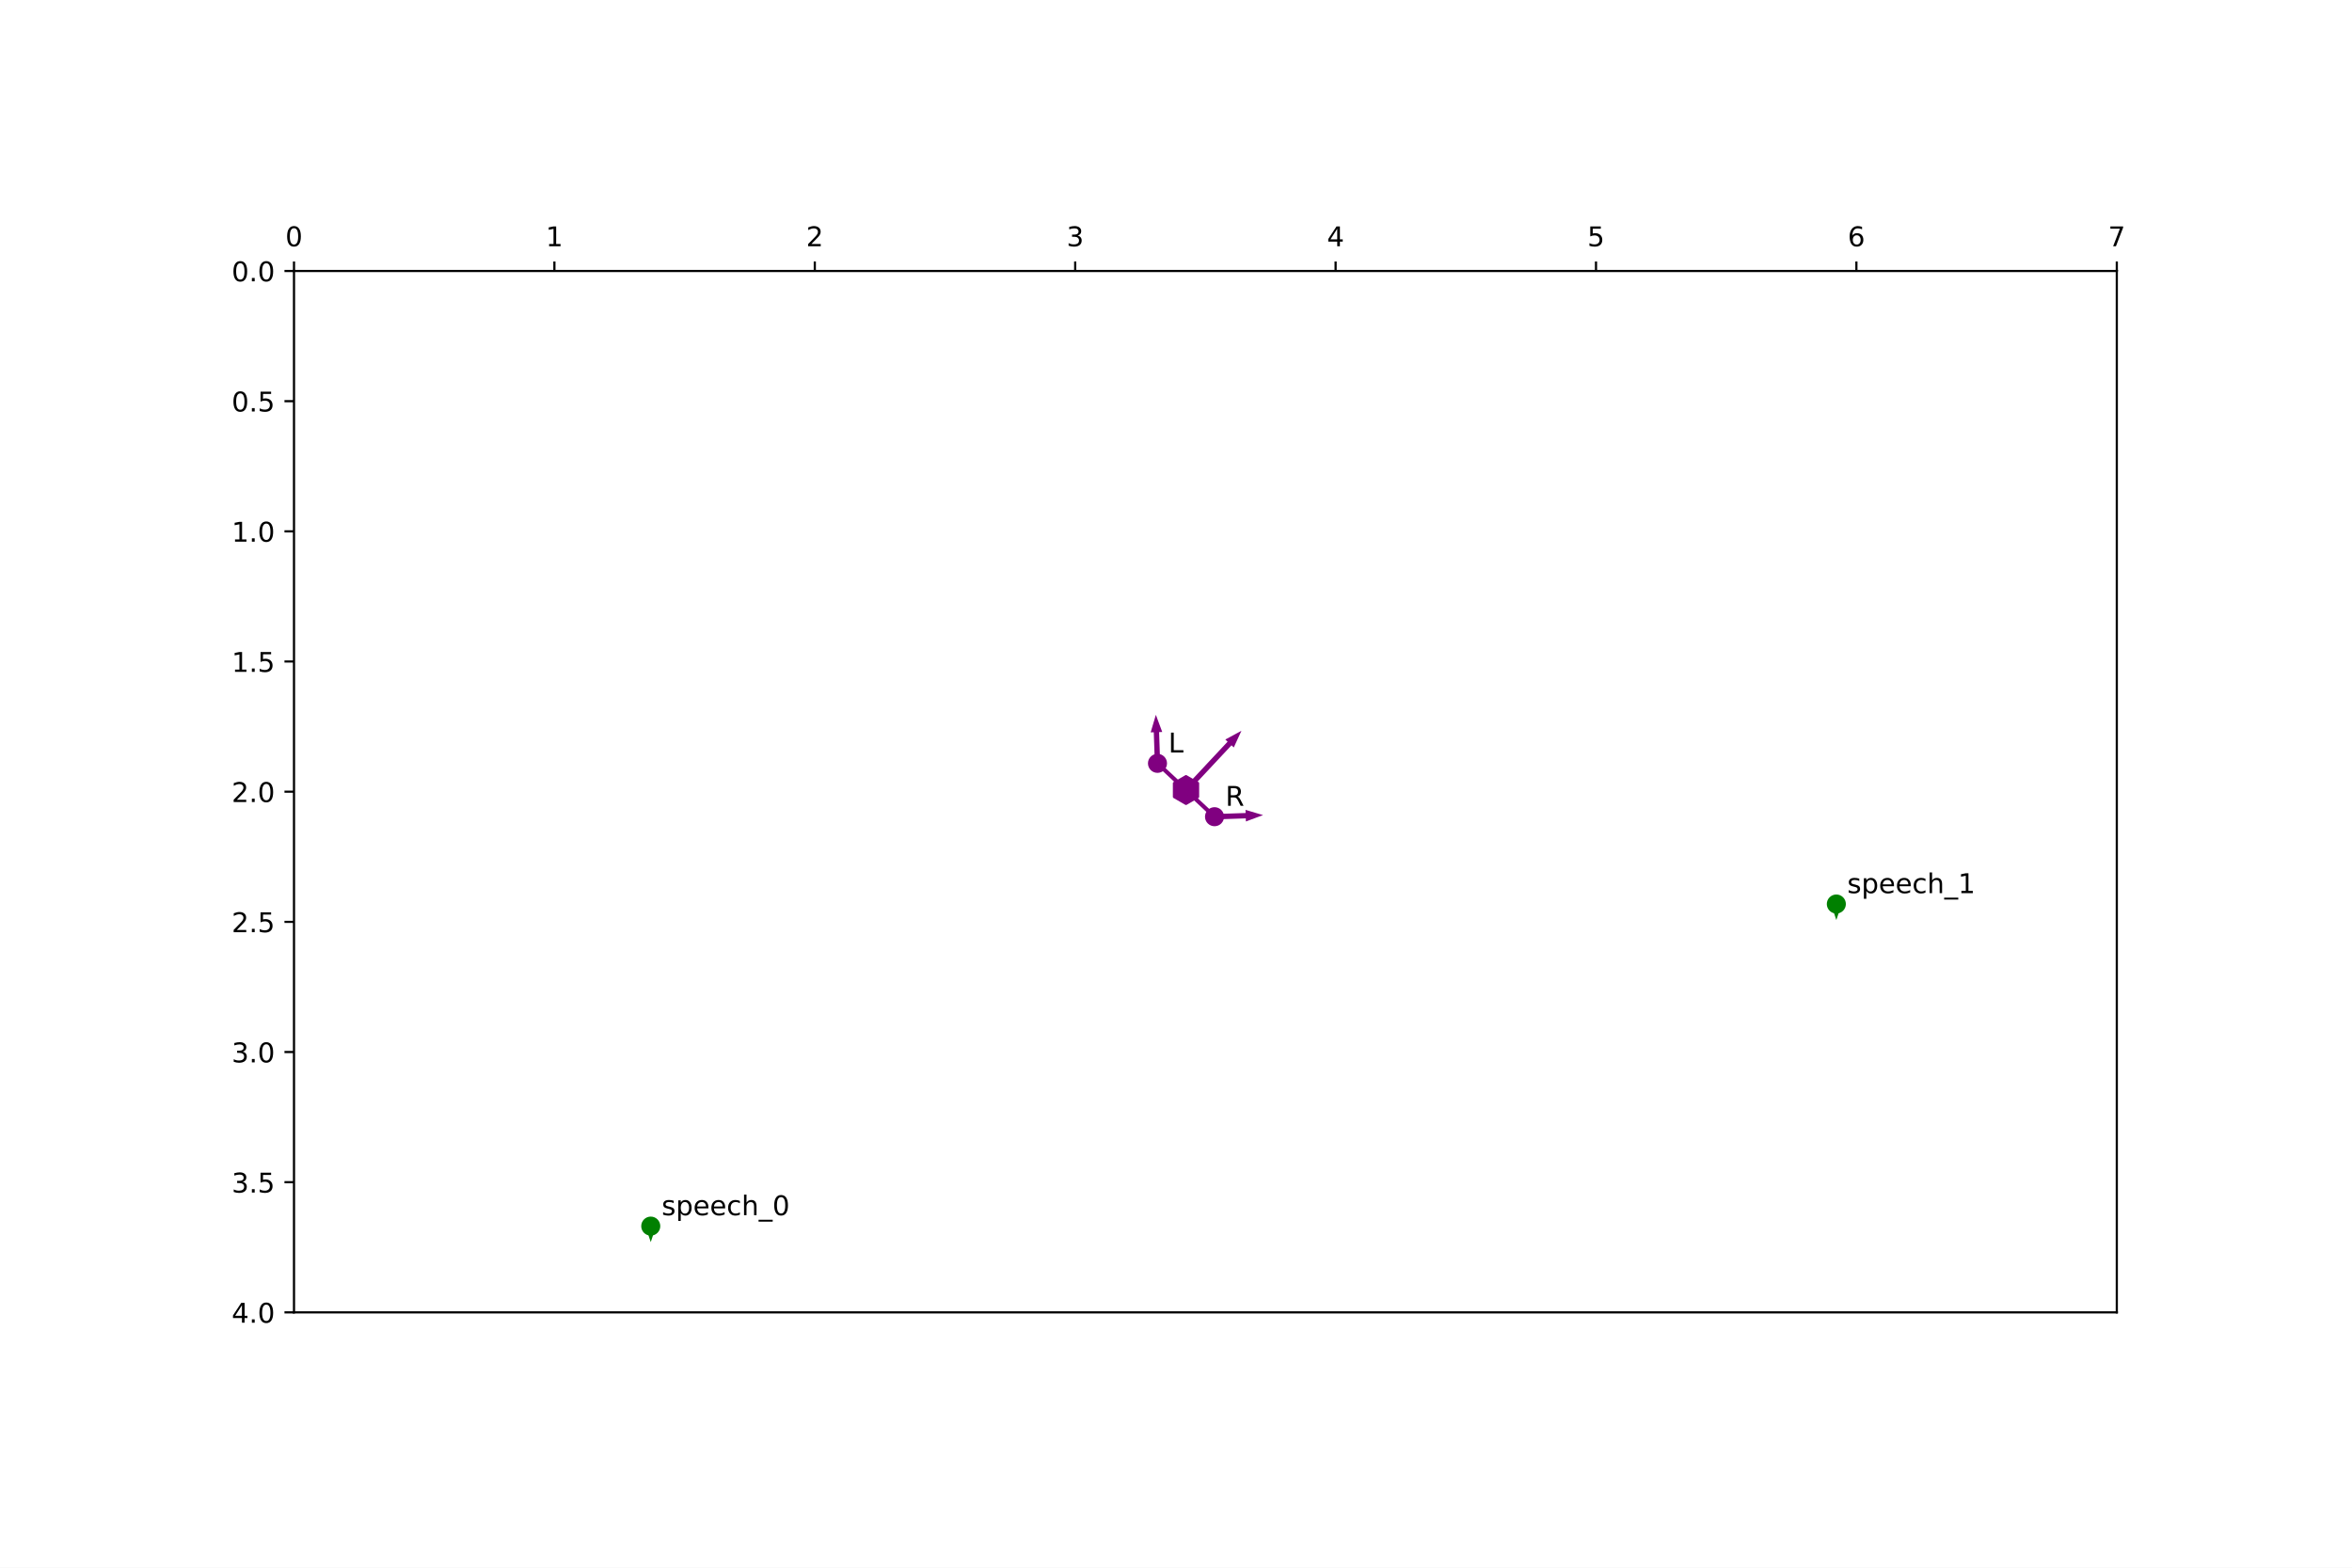
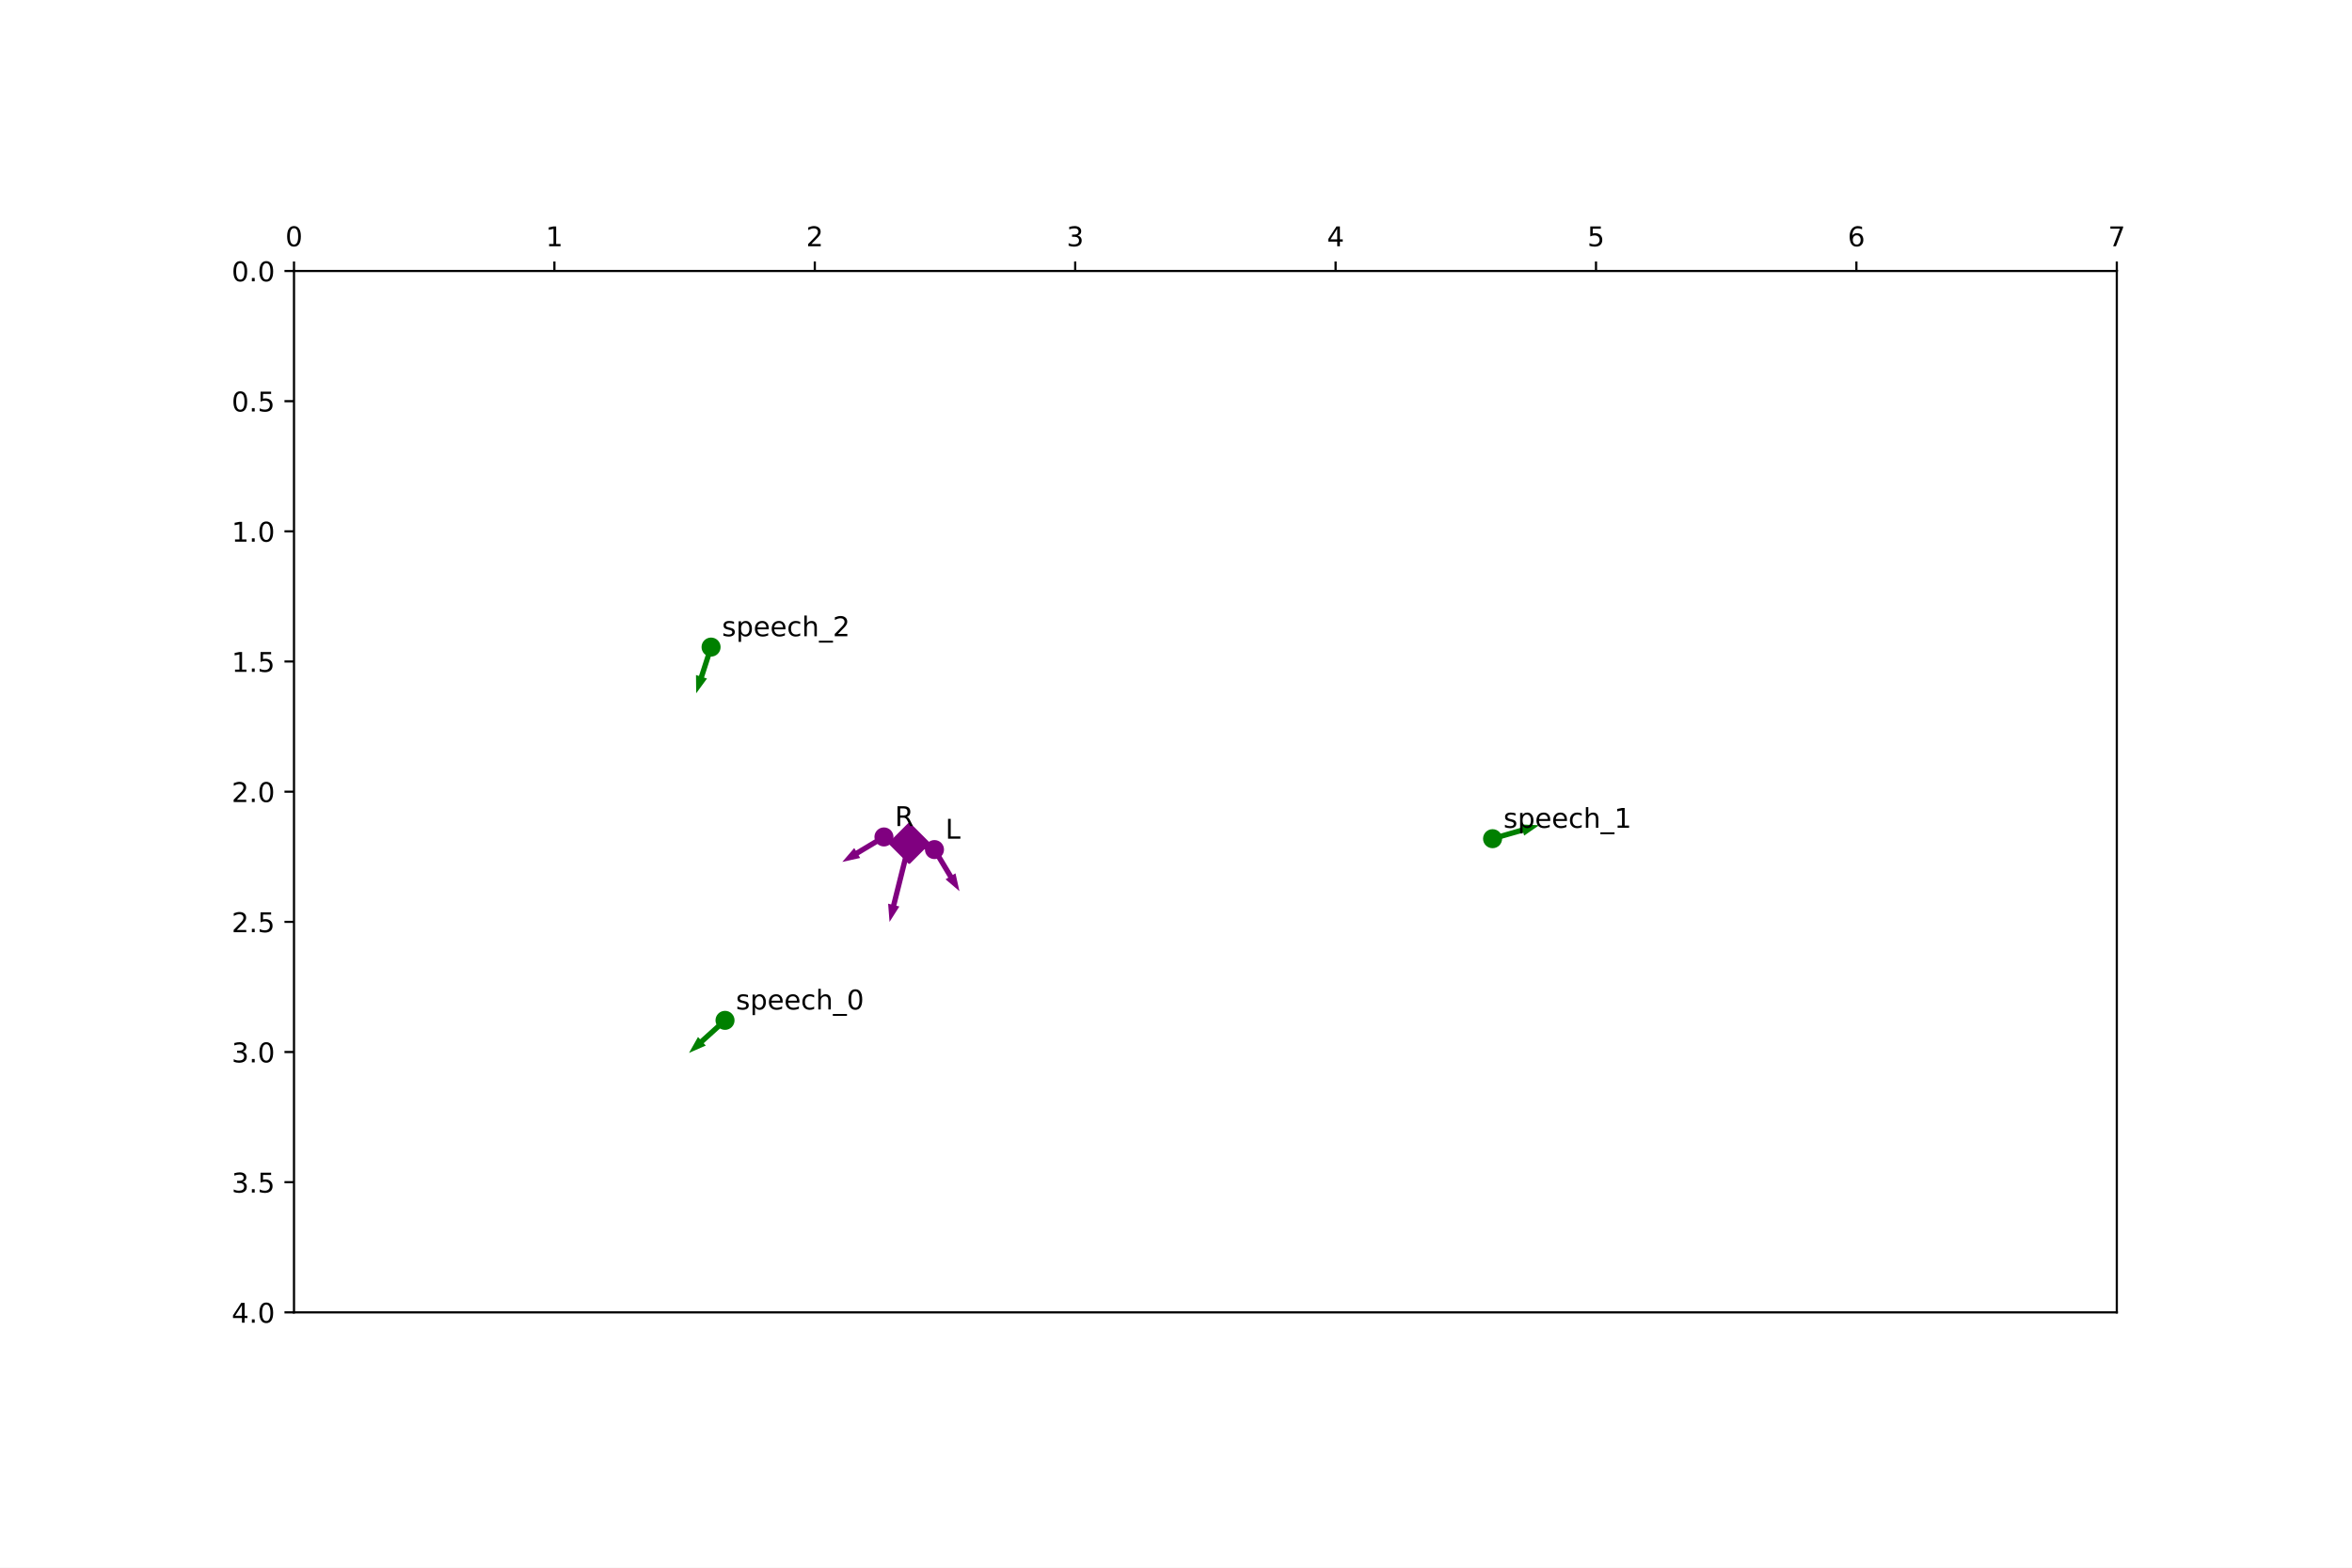
<svg xmlns="http://www.w3.org/2000/svg" xmlns:xlink="http://www.w3.org/1999/xlink" width="864pt" height="576pt" viewBox="0 0 864 576" version="1.1">
  <defs>
    <style type="text/css">*{stroke-linejoin: round; stroke-linecap: butt}</style>
  </defs>
  <g id="figure_1">
    <g id="patch_1">
      <path d="M 0 576  L 864 576  L 864 0  L 0 0  z " style="fill: #ffffff" />
    </g>
    <g id="axes_1">
      <g id="patch_2">
        <path d="M 108 482.194  L 777.6 482.194  L 777.6 99.566  L 108 99.566  z " style="fill: #ffffff" />
      </g>
      <g id="PathCollection_1">
        <defs>
-           <path id="ma95aa60221" d="M 0 3  C 0.796 3 1.559 2.684 2.121 2.121  C 2.684 1.559 3 0.796 3 0  C 3 -0.796 2.684 -1.559 2.121 -2.121  C 1.559 -2.684 0.796 -3 0 -3  C -0.796 -3 -1.559 -2.684 -2.121 -2.121  C -2.684 -1.559 -3 -0.796 -3 0  C -3 0.796 -2.684 1.559 -2.121 2.121  C -1.559 2.684 -0.796 3 0 3  z " style="stroke: #008000" />
+           <path id="mdba0881704" d="M 0 3  C 0.796 3 1.559 2.684 2.121 2.121  C 2.684 1.559 3 0.796 3 0  C 3 -0.796 2.684 -1.559 2.121 -2.121  C 1.559 -2.684 0.796 -3 0 -3  C -0.796 -3 -1.559 -2.684 -2.121 -2.121  C -2.684 -1.559 -3 -0.796 -3 0  C -3 0.796 -2.684 1.559 -2.121 2.121  C -1.559 2.684 -0.796 3 0 3  z " style="stroke: #008000" />
        </defs>
-         <g clip-path="url(#p237bcc269d)">
-           <use xlink:href="#ma95aa60221" x="239.052" y="450.5" style="fill: #008000; stroke: #008000" />
+         <g clip-path="url(#pb70d7eaf53)">
+           <use xlink:href="#mdba0881704" x="266.335" y="374.899" style="fill: #008000; stroke: #008000" />
        </g>
      </g>
      <g id="patch_3">
-         <path d="M 239.052 454.804  L 240.487 450.5  L 239.53 450.5  L 239.53 450.5  L 238.573 450.5  L 238.573 450.5  L 237.617 450.5  z " clip-path="url(#p237bcc269d)" style="fill: #008000; stroke: #008000; stroke-linejoin: miter" />
+         <path d="M 254.276 385.808  L 258.431 383.984  L 257.789 383.275  L 266.656 375.253  L 266.015 374.544  L 257.147 382.565  L 256.506 381.856  z " clip-path="url(#pb70d7eaf53)" style="fill: #008000; stroke: #008000; stroke-linejoin: miter" />
      </g>
      <g id="PathCollection_2">
-         <g clip-path="url(#p237bcc269d)">
-           <use xlink:href="#ma95aa60221" x="674.573" y="332.154" style="fill: #008000; stroke: #008000" />
+         <g clip-path="url(#pb70d7eaf53)">
+           <use xlink:href="#mdba0881704" x="548.294" y="308.152" style="fill: #008000; stroke: #008000" />
        </g>
      </g>
      <g id="patch_4">
-         <path d="M 674.573 336.458  L 676.008 332.154  L 675.051 332.154  L 675.051 332.154  L 674.095 332.154  L 674.095 332.154  L 673.138 332.154  z " clip-path="url(#p237bcc269d)" style="fill: #008000; stroke: #008000; stroke-linejoin: miter" />
+         <path d="M 563.916 303.636  L 559.382 303.453  L 559.648 304.372  L 548.161 307.692  L 548.427 308.611  L 559.914 305.291  L 560.179 306.21  z " clip-path="url(#pb70d7eaf53)" style="fill: #008000; stroke: #008000; stroke-linejoin: miter" />
      </g>
      <g id="PathCollection_3">
-         <defs>
-           <path id="mb1aca0f64b" d="M 0 -5  L -4.33 -2.5  L -4.33 2.5  L -0 5  L 4.33 2.5  L 4.33 -2.5  z " style="stroke: #800080" />
-         </defs>
-         <g clip-path="url(#p237bcc269d)">
-           <use xlink:href="#mb1aca0f64b" x="435.676" y="290.272" style="fill: #800080; stroke: #800080" />
+         <g clip-path="url(#pb70d7eaf53)">
+           <use xlink:href="#mdba0881704" x="261.209" y="237.752" style="fill: #008000; stroke: #008000" />
        </g>
      </g>
      <g id="patch_5">
-         <path d="M 454.955 269.666  L 450.966 271.829  L 451.665 272.483  L 435.326 289.946  L 436.025 290.599  L 452.363 273.136  L 453.062 273.79  z " clip-path="url(#p237bcc269d)" style="fill: #800080; stroke: #800080; stroke-linejoin: miter" />
+         <path d="M 256.225 253.231  L 258.91 249.574  L 258 249.28  L 261.665 237.899  L 260.754 237.606  L 257.089 248.987  L 256.179 248.694  z " clip-path="url(#pb70d7eaf53)" style="fill: #008000; stroke: #008000; stroke-linejoin: miter" />
      </g>
      <g id="PathCollection_4">
        <defs>
-           <path id="m1429dc55bb" d="M 0 3  C 0.796 3 1.559 2.684 2.121 2.121  C 2.684 1.559 3 0.796 3 0  C 3 -0.796 2.684 -1.559 2.121 -2.121  C 1.559 -2.684 0.796 -3 0 -3  C -0.796 -3 -1.559 -2.684 -2.121 -2.121  C -2.684 -1.559 -3 -0.796 -3 0  C -3 0.796 -2.684 1.559 -2.121 2.121  C -1.559 2.684 -0.796 3 0 3  z " style="stroke: #800080" />
+           <path id="md2eeda4fb1" d="M -0 7.071  L 7.071 0  L 0 -7.071  L -7.071 -0  z " style="stroke: #800080" />
        </defs>
-         <g clip-path="url(#p237bcc269d)">
-           <use xlink:href="#m1429dc55bb" x="425.198" y="280.469" style="fill: #800080; stroke: #800080" />
+         <g clip-path="url(#pb70d7eaf53)">
+           <use xlink:href="#md2eeda4fb1" x="333.997" y="309.832" style="fill: #800080; stroke: #800080" />
        </g>
      </g>
      <g id="patch_6">
-         <path d="M 424.658 264.217  L 423.367 268.566  L 424.323 268.535  L 424.72 280.485  L 425.676 280.453  L 425.279 268.503  L 426.235 268.471  z " clip-path="url(#p237bcc269d)" style="fill: #800080; stroke: #800080; stroke-linejoin: miter" />
+         <path d="M 327.151 337.208  L 329.587 333.38  L 328.659 333.148  L 334.461 309.948  L 333.533 309.716  L 327.731 332.916  L 326.803 332.684  z " clip-path="url(#pb70d7eaf53)" style="fill: #800080; stroke: #800080; stroke-linejoin: miter" />
      </g>
      <g id="PathCollection_5">
-         <g clip-path="url(#p237bcc269d)">
-           <use xlink:href="#m1429dc55bb" x="446.153" y="300.075" style="fill: #800080; stroke: #800080" />
+         <defs>
+           <path id="m6c34ac3126" d="M 0 3  C 0.796 3 1.559 2.684 2.121 2.121  C 2.684 1.559 3 0.796 3 0  C 3 -0.796 2.684 -1.559 2.121 -2.121  C 1.559 -2.684 0.796 -3 0 -3  C -0.796 -3 -1.559 -2.684 -2.121 -2.121  C -2.684 -1.559 -3 -0.796 -3 0  C -3 0.796 -2.684 1.559 -2.121 2.121  C -1.559 2.684 -0.796 3 0 3  z " style="stroke: #800080" />
+         </defs>
+         <g clip-path="url(#pb70d7eaf53)">
+           <use xlink:href="#m6c34ac3126" x="343.277" y="312.153" style="fill: #800080; stroke: #800080" />
        </g>
      </g>
      <g id="patch_7">
-         <path d="M 462.406 299.535  L 458.056 298.244  L 458.088 299.2  L 446.137 299.597  L 446.169 300.554  L 458.12 300.156  L 458.152 301.112  z " clip-path="url(#p237bcc269d)" style="fill: #800080; stroke: #800080; stroke-linejoin: miter" />
+         <path d="M 351.643 326.098  L 350.659 321.668  L 349.838 322.161  L 343.687 311.907  L 342.867 312.399  L 349.018 322.653  L 348.198 323.145  z " clip-path="url(#pb70d7eaf53)" style="fill: #800080; stroke: #800080; stroke-linejoin: miter" />
+       </g>
+       <g id="PathCollection_6">
+         <g clip-path="url(#pb70d7eaf53)">
+           <use xlink:href="#m6c34ac3126" x="324.717" y="307.512" style="fill: #800080; stroke: #800080" />
+         </g>
+       </g>
+       <g id="patch_8">
+         <path d="M 310.772 315.877  L 315.202 314.893  L 314.71 314.073  L 324.963 307.922  L 324.471 307.102  L 314.217 313.253  L 313.725 312.432  z " clip-path="url(#pb70d7eaf53)" style="fill: #800080; stroke: #800080; stroke-linejoin: miter" />
      </g>
      <g id="matplotlib.axis_1">
        <g id="xtick_1">
          <g id="line2d_1">
            <defs>
-               <path id="m7b6bd0b029" d="M 0 0  L 0 -3.5  " style="stroke: #000000; stroke-width: 0.8" />
+               <path id="m9d8f665b13" d="M 0 0  L 0 -3.5  " style="stroke: #000000; stroke-width: 0.8" />
            </defs>
            <g>
-               <use xlink:href="#m7b6bd0b029" x="108" y="99.566" style="stroke: #000000; stroke-width: 0.8" />
+               <use xlink:href="#m9d8f665b13" x="108" y="99.566" style="stroke: #000000; stroke-width: 0.8" />
            </g>
          </g>
          <g id="text_1">
            <g transform="translate(104.8187 90.48603) scale(0.1 -0.1)">
              <defs>
                <path id="DejaVuSans-30" d="M 2034 4250  Q 1547 4250 1301 3770  Q 1056 3291 1056 2328  Q 1056 1369 1301 889  Q 1547 409 2034 409  Q 2525 409 2770 889  Q 3016 1369 3016 2328  Q 3016 3291 2770 3770  Q 2525 4250 2034 4250  z M 2034 4750  Q 2819 4750 3233 4129  Q 3647 3509 3647 2328  Q 3647 1150 3233 529  Q 2819 -91 2034 -91  Q 1250 -91 836 529  Q 422 1150 422 2328  Q 422 3509 836 4129  Q 1250 4750 2034 4750  z " transform="scale(0.015625)" />
              </defs>
              <use xlink:href="#DejaVuSans-30" />
            </g>
          </g>
        </g>
        <g id="xtick_2">
          <g id="line2d_2">
            <g>
-               <use xlink:href="#m7b6bd0b029" x="203.657" y="99.566" style="stroke: #000000; stroke-width: 0.8" />
+               <use xlink:href="#m9d8f665b13" x="203.657" y="99.566" style="stroke: #000000; stroke-width: 0.8" />
            </g>
          </g>
          <g id="text_2">
            <g transform="translate(200.4759 90.48603) scale(0.1 -0.1)">
              <defs>
                <path id="DejaVuSans-31" d="M 794 531  L 1825 531  L 1825 4091  L 703 3866  L 703 4441  L 1819 4666  L 2450 4666  L 2450 531  L 3481 531  L 3481 0  L 794 0  L 794 531  z " transform="scale(0.015625)" />
              </defs>
              <use xlink:href="#DejaVuSans-31" />
            </g>
          </g>
        </g>
        <g id="xtick_3">
          <g id="line2d_3">
            <g>
-               <use xlink:href="#m7b6bd0b029" x="299.314" y="99.566" style="stroke: #000000; stroke-width: 0.8" />
+               <use xlink:href="#m9d8f665b13" x="299.314" y="99.566" style="stroke: #000000; stroke-width: 0.8" />
            </g>
          </g>
          <g id="text_3">
            <g transform="translate(296.133 90.48603) scale(0.1 -0.1)">
              <defs>
                <path id="DejaVuSans-32" d="M 1228 531  L 3431 531  L 3431 0  L 469 0  L 469 531  Q 828 903 1448 1529  Q 2069 2156 2228 2338  Q 2531 2678 2651 2914  Q 2772 3150 2772 3378  Q 2772 3750 2511 3984  Q 2250 4219 1831 4219  Q 1534 4219 1204 4116  Q 875 4013 500 3803  L 500 4441  Q 881 4594 1212 4672  Q 1544 4750 1819 4750  Q 2544 4750 2975 4387  Q 3406 4025 3406 3419  Q 3406 3131 3298 2873  Q 3191 2616 2906 2266  Q 2828 2175 2409 1742  Q 1991 1309 1228 531  z " transform="scale(0.015625)" />
              </defs>
              <use xlink:href="#DejaVuSans-32" />
            </g>
          </g>
        </g>
        <g id="xtick_4">
          <g id="line2d_4">
            <g>
-               <use xlink:href="#m7b6bd0b029" x="394.971" y="99.566" style="stroke: #000000; stroke-width: 0.8" />
+               <use xlink:href="#m9d8f665b13" x="394.971" y="99.566" style="stroke: #000000; stroke-width: 0.8" />
            </g>
          </g>
          <g id="text_4">
            <g transform="translate(391.7902 90.48603) scale(0.1 -0.1)">
              <defs>
                <path id="DejaVuSans-33" d="M 2597 2516  Q 3050 2419 3304 2112  Q 3559 1806 3559 1356  Q 3559 666 3084 287  Q 2609 -91 1734 -91  Q 1441 -91 1130 -33  Q 819 25 488 141  L 488 750  Q 750 597 1062 519  Q 1375 441 1716 441  Q 2309 441 2620 675  Q 2931 909 2931 1356  Q 2931 1769 2642 2001  Q 2353 2234 1838 2234  L 1294 2234  L 1294 2753  L 1863 2753  Q 2328 2753 2575 2939  Q 2822 3125 2822 3475  Q 2822 3834 2567 4026  Q 2313 4219 1838 4219  Q 1578 4219 1281 4162  Q 984 4106 628 3988  L 628 4550  Q 988 4650 1302 4700  Q 1616 4750 1894 4750  Q 2613 4750 3031 4423  Q 3450 4097 3450 3541  Q 3450 3153 3228 2886  Q 3006 2619 2597 2516  z " transform="scale(0.015625)" />
              </defs>
              <use xlink:href="#DejaVuSans-33" />
            </g>
          </g>
        </g>
        <g id="xtick_5">
          <g id="line2d_5">
            <g>
-               <use xlink:href="#m7b6bd0b029" x="490.629" y="99.566" style="stroke: #000000; stroke-width: 0.8" />
+               <use xlink:href="#m9d8f665b13" x="490.629" y="99.566" style="stroke: #000000; stroke-width: 0.8" />
            </g>
          </g>
          <g id="text_5">
            <g transform="translate(487.4473 90.48603) scale(0.1 -0.1)">
              <defs>
                <path id="DejaVuSans-34" d="M 2419 4116  L 825 1625  L 2419 1625  L 2419 4116  z M 2253 4666  L 3047 4666  L 3047 1625  L 3713 1625  L 3713 1100  L 3047 1100  L 3047 0  L 2419 0  L 2419 1100  L 313 1100  L 313 1709  L 2253 4666  z " transform="scale(0.015625)" />
              </defs>
              <use xlink:href="#DejaVuSans-34" />
            </g>
          </g>
        </g>
        <g id="xtick_6">
          <g id="line2d_6">
            <g>
-               <use xlink:href="#m7b6bd0b029" x="586.286" y="99.566" style="stroke: #000000; stroke-width: 0.8" />
+               <use xlink:href="#m9d8f665b13" x="586.286" y="99.566" style="stroke: #000000; stroke-width: 0.8" />
            </g>
          </g>
          <g id="text_6">
            <g transform="translate(583.1045 90.48603) scale(0.1 -0.1)">
              <defs>
                <path id="DejaVuSans-35" d="M 691 4666  L 3169 4666  L 3169 4134  L 1269 4134  L 1269 2991  Q 1406 3038 1543 3061  Q 1681 3084 1819 3084  Q 2600 3084 3056 2656  Q 3513 2228 3513 1497  Q 3513 744 3044 326  Q 2575 -91 1722 -91  Q 1428 -91 1123 -41  Q 819 9 494 109  L 494 744  Q 775 591 1075 516  Q 1375 441 1709 441  Q 2250 441 2565 725  Q 2881 1009 2881 1497  Q 2881 1984 2565 2268  Q 2250 2553 1709 2553  Q 1456 2553 1204 2497  Q 953 2441 691 2322  L 691 4666  z " transform="scale(0.015625)" />
              </defs>
              <use xlink:href="#DejaVuSans-35" />
            </g>
          </g>
        </g>
        <g id="xtick_7">
          <g id="line2d_7">
            <g>
-               <use xlink:href="#m7b6bd0b029" x="681.943" y="99.566" style="stroke: #000000; stroke-width: 0.8" />
+               <use xlink:href="#m9d8f665b13" x="681.943" y="99.566" style="stroke: #000000; stroke-width: 0.8" />
            </g>
          </g>
          <g id="text_7">
            <g transform="translate(678.7616 90.48603) scale(0.1 -0.1)">
              <defs>
                <path id="DejaVuSans-36" d="M 2113 2584  Q 1688 2584 1439 2293  Q 1191 2003 1191 1497  Q 1191 994 1439 701  Q 1688 409 2113 409  Q 2538 409 2786 701  Q 3034 994 3034 1497  Q 3034 2003 2786 2293  Q 2538 2584 2113 2584  z M 3366 4563  L 3366 3988  Q 3128 4100 2886 4159  Q 2644 4219 2406 4219  Q 1781 4219 1451 3797  Q 1122 3375 1075 2522  Q 1259 2794 1537 2939  Q 1816 3084 2150 3084  Q 2853 3084 3261 2657  Q 3669 2231 3669 1497  Q 3669 778 3244 343  Q 2819 -91 2113 -91  Q 1303 -91 875 529  Q 447 1150 447 2328  Q 447 3434 972 4092  Q 1497 4750 2381 4750  Q 2619 4750 2861 4703  Q 3103 4656 3366 4563  z " transform="scale(0.015625)" />
              </defs>
              <use xlink:href="#DejaVuSans-36" />
            </g>
          </g>
        </g>
        <g id="xtick_8">
          <g id="line2d_8">
            <g>
-               <use xlink:href="#m7b6bd0b029" x="777.6" y="99.566" style="stroke: #000000; stroke-width: 0.8" />
+               <use xlink:href="#m9d8f665b13" x="777.6" y="99.566" style="stroke: #000000; stroke-width: 0.8" />
            </g>
          </g>
          <g id="text_8">
            <g transform="translate(774.4188 90.48603) scale(0.1 -0.1)">
              <defs>
                <path id="DejaVuSans-37" d="M 525 4666  L 3525 4666  L 3525 4397  L 1831 0  L 1172 0  L 2766 4134  L 525 4134  L 525 4666  z " transform="scale(0.015625)" />
              </defs>
              <use xlink:href="#DejaVuSans-37" />
            </g>
          </g>
        </g>
      </g>
      <g id="matplotlib.axis_2">
        <g id="ytick_1">
          <g id="line2d_9">
            <defs>
-               <path id="m532ea35c45" d="M 0 0  L -3.5 0  " style="stroke: #000000; stroke-width: 0.8" />
+               <path id="m988a0c1329" d="M 0 0  L -3.5 0  " style="stroke: #000000; stroke-width: 0.8" />
            </defs>
            <g>
-               <use xlink:href="#m532ea35c45" x="108" y="99.566" style="stroke: #000000; stroke-width: 0.8" />
+               <use xlink:href="#m988a0c1329" x="108" y="99.566" style="stroke: #000000; stroke-width: 0.8" />
            </g>
          </g>
          <g id="text_9">
            <g transform="translate(85.09687 103.3649) scale(0.1 -0.1)">
              <defs>
                <path id="DejaVuSans-2e" d="M 684 794  L 1344 794  L 1344 0  L 684 0  L 684 794  z " transform="scale(0.015625)" />
              </defs>
              <use xlink:href="#DejaVuSans-30" />
              <use xlink:href="#DejaVuSans-2e" x="63.623" />
              <use xlink:href="#DejaVuSans-30" x="95.41" />
            </g>
          </g>
        </g>
        <g id="ytick_2">
          <g id="line2d_10">
            <g>
-               <use xlink:href="#m532ea35c45" x="108" y="147.394" style="stroke: #000000; stroke-width: 0.8" />
+               <use xlink:href="#m988a0c1329" x="108" y="147.394" style="stroke: #000000; stroke-width: 0.8" />
            </g>
          </g>
          <g id="text_10">
            <g transform="translate(85.09687 151.1935) scale(0.1 -0.1)">
              <use xlink:href="#DejaVuSans-30" />
              <use xlink:href="#DejaVuSans-2e" x="63.623" />
              <use xlink:href="#DejaVuSans-35" x="95.41" />
            </g>
          </g>
        </g>
        <g id="ytick_3">
          <g id="line2d_11">
            <g>
-               <use xlink:href="#m532ea35c45" x="108" y="195.223" style="stroke: #000000; stroke-width: 0.8" />
+               <use xlink:href="#m988a0c1329" x="108" y="195.223" style="stroke: #000000; stroke-width: 0.8" />
            </g>
          </g>
          <g id="text_11">
            <g transform="translate(85.09687 199.0221) scale(0.1 -0.1)">
              <use xlink:href="#DejaVuSans-31" />
              <use xlink:href="#DejaVuSans-2e" x="63.623" />
              <use xlink:href="#DejaVuSans-30" x="95.41" />
            </g>
          </g>
        </g>
        <g id="ytick_4">
          <g id="line2d_12">
            <g>
-               <use xlink:href="#m532ea35c45" x="108" y="243.051" style="stroke: #000000; stroke-width: 0.8" />
+               <use xlink:href="#m988a0c1329" x="108" y="243.051" style="stroke: #000000; stroke-width: 0.8" />
            </g>
          </g>
          <g id="text_12">
            <g transform="translate(85.09687 246.8506) scale(0.1 -0.1)">
              <use xlink:href="#DejaVuSans-31" />
              <use xlink:href="#DejaVuSans-2e" x="63.623" />
              <use xlink:href="#DejaVuSans-35" x="95.41" />
            </g>
          </g>
        </g>
        <g id="ytick_5">
          <g id="line2d_13">
            <g>
-               <use xlink:href="#m532ea35c45" x="108" y="290.88" style="stroke: #000000; stroke-width: 0.8" />
+               <use xlink:href="#m988a0c1329" x="108" y="290.88" style="stroke: #000000; stroke-width: 0.8" />
            </g>
          </g>
          <g id="text_13">
            <g transform="translate(85.09687 294.6792) scale(0.1 -0.1)">
              <use xlink:href="#DejaVuSans-32" />
              <use xlink:href="#DejaVuSans-2e" x="63.623" />
              <use xlink:href="#DejaVuSans-30" x="95.41" />
            </g>
          </g>
        </g>
        <g id="ytick_6">
          <g id="line2d_14">
            <g>
-               <use xlink:href="#m532ea35c45" x="108" y="338.709" style="stroke: #000000; stroke-width: 0.8" />
+               <use xlink:href="#m988a0c1329" x="108" y="338.709" style="stroke: #000000; stroke-width: 0.8" />
            </g>
          </g>
          <g id="text_14">
            <g transform="translate(85.09687 342.5078) scale(0.1 -0.1)">
              <use xlink:href="#DejaVuSans-32" />
              <use xlink:href="#DejaVuSans-2e" x="63.623" />
              <use xlink:href="#DejaVuSans-35" x="95.41" />
            </g>
          </g>
        </g>
        <g id="ytick_7">
          <g id="line2d_15">
            <g>
-               <use xlink:href="#m532ea35c45" x="108" y="386.537" style="stroke: #000000; stroke-width: 0.8" />
+               <use xlink:href="#m988a0c1329" x="108" y="386.537" style="stroke: #000000; stroke-width: 0.8" />
            </g>
          </g>
          <g id="text_15">
            <g transform="translate(85.09687 390.3364) scale(0.1 -0.1)">
              <use xlink:href="#DejaVuSans-33" />
              <use xlink:href="#DejaVuSans-2e" x="63.623" />
              <use xlink:href="#DejaVuSans-30" x="95.41" />
            </g>
          </g>
        </g>
        <g id="ytick_8">
          <g id="line2d_16">
            <g>
-               <use xlink:href="#m532ea35c45" x="108" y="434.366" style="stroke: #000000; stroke-width: 0.8" />
+               <use xlink:href="#m988a0c1329" x="108" y="434.366" style="stroke: #000000; stroke-width: 0.8" />
            </g>
          </g>
          <g id="text_16">
            <g transform="translate(85.09687 438.1649) scale(0.1 -0.1)">
              <use xlink:href="#DejaVuSans-33" />
              <use xlink:href="#DejaVuSans-2e" x="63.623" />
              <use xlink:href="#DejaVuSans-35" x="95.41" />
            </g>
          </g>
        </g>
        <g id="ytick_9">
          <g id="line2d_17">
            <g>
-               <use xlink:href="#m532ea35c45" x="108" y="482.194" style="stroke: #000000; stroke-width: 0.8" />
+               <use xlink:href="#m988a0c1329" x="108" y="482.194" style="stroke: #000000; stroke-width: 0.8" />
            </g>
          </g>
          <g id="text_17">
            <g transform="translate(85.09687 485.9935) scale(0.1 -0.1)">
              <use xlink:href="#DejaVuSans-34" />
              <use xlink:href="#DejaVuSans-2e" x="63.623" />
              <use xlink:href="#DejaVuSans-30" x="95.41" />
            </g>
          </g>
        </g>
      </g>
      <g id="line2d_18">
-         <path d="M 425.198 280.469  L 446.153 300.075  " clip-path="url(#p237bcc269d)" style="fill: none; stroke: #800080; stroke-width: 1.5; stroke-linecap: square" />
-       </g>
-       <g id="patch_8">
+         <path d="M 343.277 312.153  L 324.717 307.512  " clip-path="url(#pb70d7eaf53)" style="fill: none; stroke-dasharray: 5.55,2.4; stroke-dashoffset: 0; stroke: #800080; stroke-width: 1.5" />
+       </g>
+       <g id="patch_9">
        <path d="M 108 482.194  L 108 99.566  " style="fill: none; stroke: #000000; stroke-width: 0.8; stroke-linejoin: miter; stroke-linecap: square" />
      </g>
-       <g id="patch_9">
+       <g id="patch_10">
        <path d="M 777.6 482.194  L 777.6 99.566  " style="fill: none; stroke: #000000; stroke-width: 0.8; stroke-linejoin: miter; stroke-linecap: square" />
      </g>
-       <g id="patch_10">
+       <g id="patch_11">
        <path d="M 108 482.194  L 777.6 482.194  " style="fill: none; stroke: #000000; stroke-width: 0.8; stroke-linejoin: miter; stroke-linecap: square" />
      </g>
-       <g id="patch_11">
+       <g id="patch_12">
        <path d="M 108 99.566  L 777.6 99.566  " style="fill: none; stroke: #000000; stroke-width: 0.8; stroke-linejoin: miter; stroke-linecap: square" />
      </g>
      <g id="text_18">
-         <g transform="translate(243.0516 446.4996) scale(0.1 -0.1)">
+         <g transform="translate(270.3354 370.8986) scale(0.1 -0.1)">
          <defs>
            <path id="DejaVuSans-73" d="M 2834 3397  L 2834 2853  Q 2591 2978 2328 3040  Q 2066 3103 1784 3103  Q 1356 3103 1142 2972  Q 928 2841 928 2578  Q 928 2378 1081 2264  Q 1234 2150 1697 2047  L 1894 2003  Q 2506 1872 2764 1633  Q 3022 1394 3022 966  Q 3022 478 2636 193  Q 2250 -91 1575 -91  Q 1294 -91 989 -36  Q 684 19 347 128  L 347 722  Q 666 556 975 473  Q 1284 391 1588 391  Q 1994 391 2212 530  Q 2431 669 2431 922  Q 2431 1156 2273 1281  Q 2116 1406 1581 1522  L 1381 1569  Q 847 1681 609 1914  Q 372 2147 372 2553  Q 372 3047 722 3315  Q 1072 3584 1716 3584  Q 2034 3584 2315 3537  Q 2597 3491 2834 3397  z " transform="scale(0.015625)" />
            <path id="DejaVuSans-70" d="M 1159 525  L 1159 -1331  L 581 -1331  L 581 3500  L 1159 3500  L 1159 2969  Q 1341 3281 1617 3432  Q 1894 3584 2278 3584  Q 2916 3584 3314 3078  Q 3713 2572 3713 1747  Q 3713 922 3314 415  Q 2916 -91 2278 -91  Q 1894 -91 1617 61  Q 1341 213 1159 525  z M 3116 1747  Q 3116 2381 2855 2742  Q 2594 3103 2138 3103  Q 1681 3103 1420 2742  Q 1159 2381 1159 1747  Q 1159 1113 1420 752  Q 1681 391 2138 391  Q 2594 391 2855 752  Q 3116 1113 3116 1747  z " transform="scale(0.015625)" />
            <path id="DejaVuSans-65" d="M 3597 1894  L 3597 1613  L 953 1613  Q 991 1019 1311 708  Q 1631 397 2203 397  Q 2534 397 2845 478  Q 3156 559 3463 722  L 3463 178  Q 3153 47 2828 -22  Q 2503 -91 2169 -91  Q 1331 -91 842 396  Q 353 884 353 1716  Q 353 2575 817 3079  Q 1281 3584 2069 3584  Q 2775 3584 3186 3129  Q 3597 2675 3597 1894  z M 3022 2063  Q 3016 2534 2758 2815  Q 2500 3097 2075 3097  Q 1594 3097 1305 2825  Q 1016 2553 972 2059  L 3022 2063  z " transform="scale(0.015625)" />
            <path id="DejaVuSans-63" d="M 3122 3366  L 3122 2828  Q 2878 2963 2633 3030  Q 2388 3097 2138 3097  Q 1578 3097 1268 2742  Q 959 2388 959 1747  Q 959 1106 1268 751  Q 1578 397 2138 397  Q 2388 397 2633 464  Q 2878 531 3122 666  L 3122 134  Q 2881 22 2623 -34  Q 2366 -91 2075 -91  Q 1284 -91 818 406  Q 353 903 353 1747  Q 353 2603 823 3093  Q 1294 3584 2113 3584  Q 2378 3584 2631 3529  Q 2884 3475 3122 3366  z " transform="scale(0.015625)" />
            <path id="DejaVuSans-68" d="M 3513 2113  L 3513 0  L 2938 0  L 2938 2094  Q 2938 2591 2744 2837  Q 2550 3084 2163 3084  Q 1697 3084 1428 2787  Q 1159 2491 1159 1978  L 1159 0  L 581 0  L 581 4863  L 1159 4863  L 1159 2956  Q 1366 3272 1645 3428  Q 1925 3584 2291 3584  Q 2894 3584 3203 3211  Q 3513 2838 3513 2113  z " transform="scale(0.015625)" />
            <path id="DejaVuSans-5f" d="M 3263 -1063  L 3263 -1509  L -63 -1509  L -63 -1063  L 3263 -1063  z " transform="scale(0.015625)" />
          </defs>
          <use xlink:href="#DejaVuSans-73" />
          <use xlink:href="#DejaVuSans-70" x="52.1" />
          <use xlink:href="#DejaVuSans-65" x="115.576" />
          <use xlink:href="#DejaVuSans-65" x="177.1" />
          <use xlink:href="#DejaVuSans-63" x="238.623" />
          <use xlink:href="#DejaVuSans-68" x="293.604" />
          <use xlink:href="#DejaVuSans-5f" x="356.982" />
          <use xlink:href="#DejaVuSans-30" x="406.982" />
        </g>
      </g>
      <g id="text_19">
-         <g transform="translate(678.573 328.1538) scale(0.1 -0.1)">
+         <g transform="translate(552.294 304.1519) scale(0.1 -0.1)">
          <use xlink:href="#DejaVuSans-73" />
          <use xlink:href="#DejaVuSans-70" x="52.1" />
          <use xlink:href="#DejaVuSans-65" x="115.576" />
          <use xlink:href="#DejaVuSans-65" x="177.1" />
          <use xlink:href="#DejaVuSans-63" x="238.623" />
          <use xlink:href="#DejaVuSans-68" x="293.604" />
          <use xlink:href="#DejaVuSans-5f" x="356.982" />
          <use xlink:href="#DejaVuSans-31" x="406.982" />
        </g>
      </g>
      <g id="text_20">
-         <g transform="translate(429.1981 276.4693) scale(0.1 -0.1)">
+         <g transform="translate(265.2094 233.7522) scale(0.1 -0.1)">
+           <use xlink:href="#DejaVuSans-73" />
+           <use xlink:href="#DejaVuSans-70" x="52.1" />
+           <use xlink:href="#DejaVuSans-65" x="115.576" />
+           <use xlink:href="#DejaVuSans-65" x="177.1" />
+           <use xlink:href="#DejaVuSans-63" x="238.623" />
+           <use xlink:href="#DejaVuSans-68" x="293.604" />
+           <use xlink:href="#DejaVuSans-5f" x="356.982" />
+           <use xlink:href="#DejaVuSans-32" x="406.982" />
+         </g>
+       </g>
+       <g id="text_21">
+         <g transform="translate(347.277 308.153) scale(0.1 -0.1)">
          <defs>
            <path id="DejaVuSans-4c" d="M 628 4666  L 1259 4666  L 1259 531  L 3531 531  L 3531 0  L 628 0  L 628 4666  z " transform="scale(0.015625)" />
          </defs>
          <use xlink:href="#DejaVuSans-4c" />
        </g>
      </g>
-       <g id="text_21">
-         <g transform="translate(450.1534 296.0755) scale(0.1 -0.1)">
+       <g id="text_22">
+         <g transform="translate(328.7171 303.5117) scale(0.1 -0.1)">
          <defs>
            <path id="DejaVuSans-52" d="M 2841 2188  Q 3044 2119 3236 1894  Q 3428 1669 3622 1275  L 4263 0  L 3584 0  L 2988 1197  Q 2756 1666 2539 1819  Q 2322 1972 1947 1972  L 1259 1972  L 1259 0  L 628 0  L 628 4666  L 2053 4666  Q 2853 4666 3247 4331  Q 3641 3997 3641 3322  Q 3641 2881 3436 2590  Q 3231 2300 2841 2188  z M 1259 4147  L 1259 2491  L 2053 2491  Q 2509 2491 2742 2702  Q 2975 2913 2975 3322  Q 2975 3731 2742 3939  Q 2509 4147 2053 4147  L 1259 4147  z " transform="scale(0.015625)" />
          </defs>
          <use xlink:href="#DejaVuSans-52" />
        </g>
      </g>
    </g>
  </g>
  <defs>
-     <clipPath id="p237bcc269d">
+     <clipPath id="pb70d7eaf53">
      <rect x="108" y="99.566" width="669.6" height="382.629" />
    </clipPath>
  </defs>
</svg>
